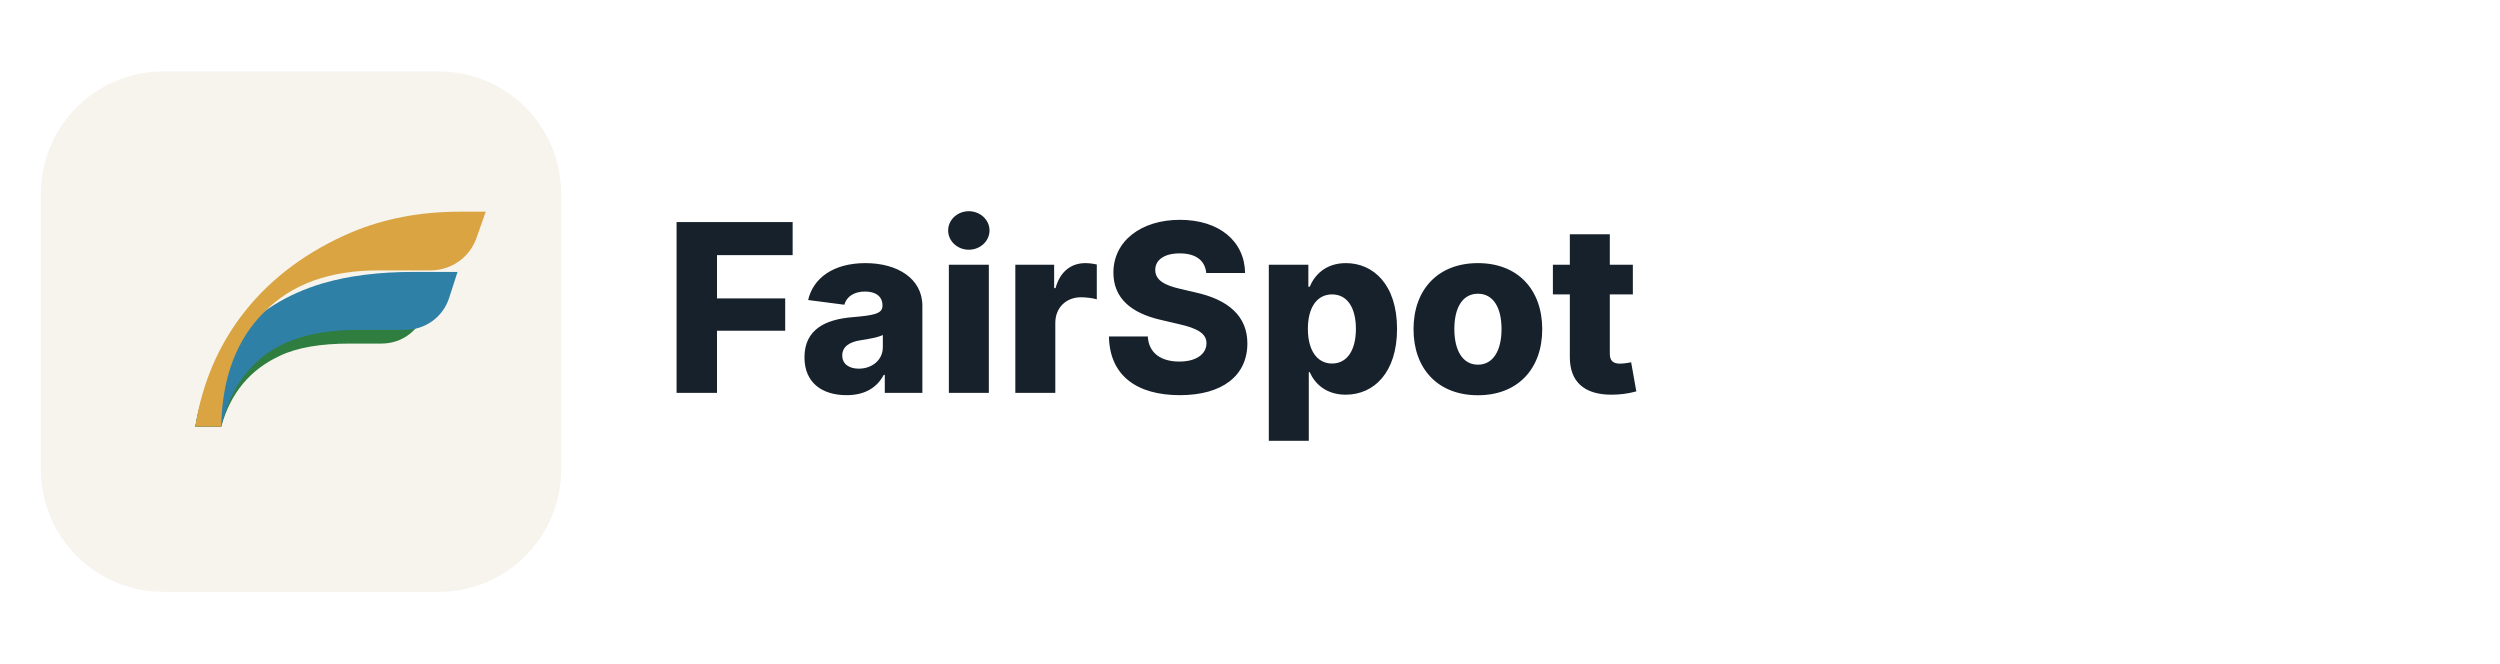
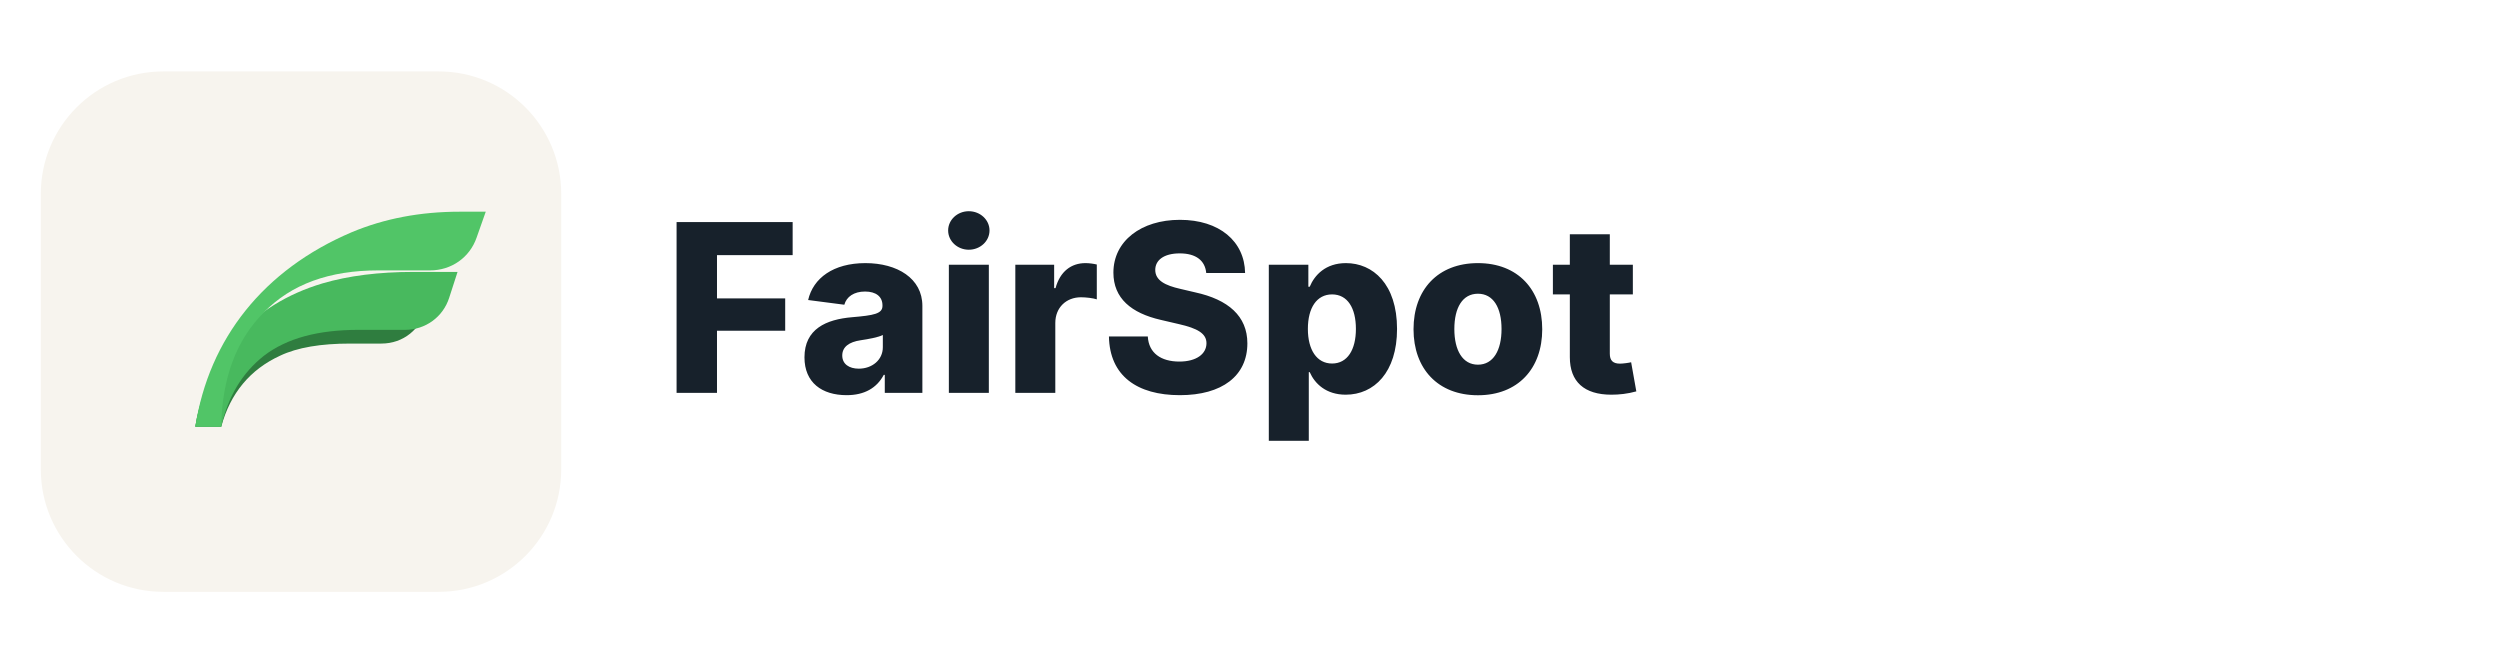
<svg xmlns="http://www.w3.org/2000/svg" viewBox="0 0 980 260" role="img" aria-labelledby="title desc">
  <rect x="16" y="28" width="204" height="204" rx="48" fill="#F7F4EE" />
  <g transform="translate(16 28) scale(0.3984375)">
    <g transform="translate(50 60) scale(0.75)">
      <path d="M136 386c11-69 52-118 116-141 28-10 61-15 100-15h87c-7 28-30 47-59 47h-41c-38 0-69 5-92 16-39 18-65 49-77 93h-34Z" fill="#2F7D3F" />
-       <path d="M136 386c15-92 73-160 167-188 34-10 74-15 119-15h58l-11 34c-8 25-31 42-58 42h-61c-53 0-94 11-124 34-28 22-47 53-56 93h-34Z" fill="#2F80A7" />
-       <path d="M136 386c18-116 90-206 205-255 43-18 90-27 142-27h34l-12 34c-9 26-33 43-61 43h-68c-64 0-114 18-150 55-36 36-55 86-56 150h-34Z" fill="#D9A441" />
+       <path d="M136 386c15-92 73-160 167-188 34-10 74-15 119-15h58l-11 34c-8 25-31 42-58 42h-61c-53 0-94 11-124 34-28 22-47 53-56 93h-34Z" fill="#48B95E" />
+       <path d="M136 386c18-116 90-206 205-255 43-18 90-27 142-27h34l-12 34c-9 26-33 43-61 43h-68c-64 0-114 18-150 55-36 36-55 86-56 150h-34Z" fill="#51C567" />
    </g>
  </g>
  <text x="260" y="154" fill="#17212B" font-family="Inter, ui-sans-serif, system-ui, -apple-system, BlinkMacSystemFont, Segoe UI, sans-serif" font-size="92" font-weight="760">FairSpot</text>
</svg>
